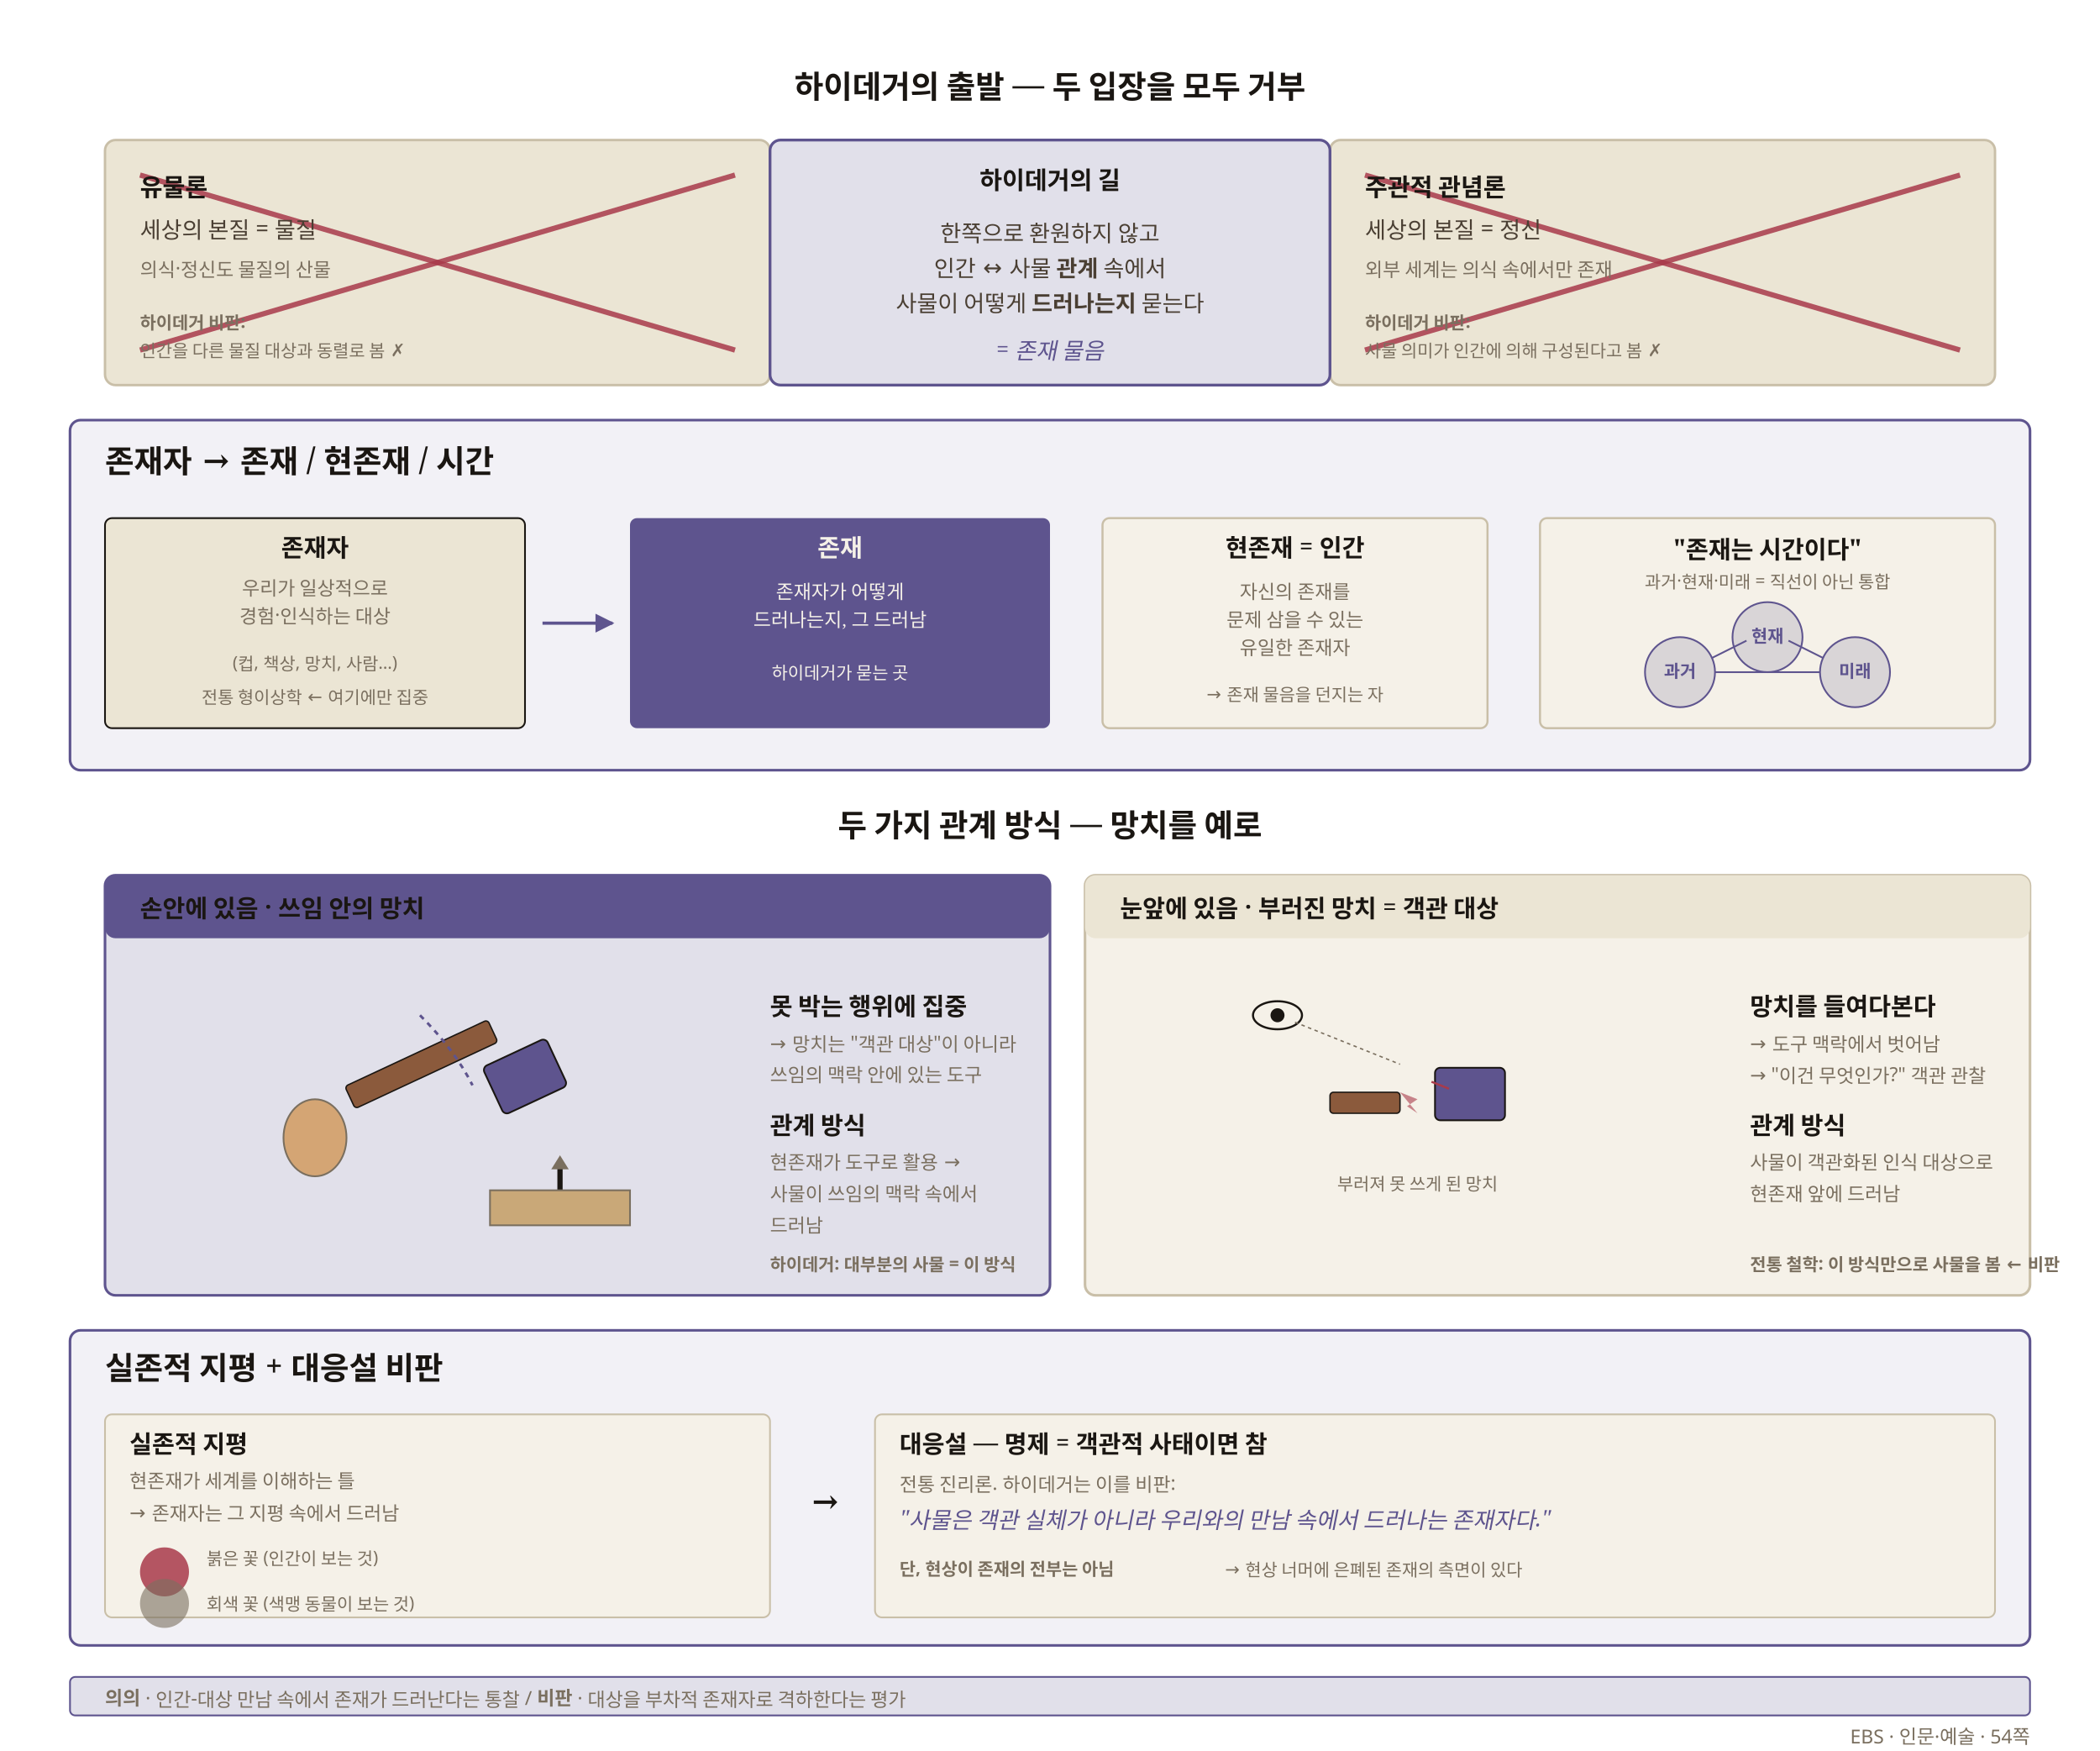
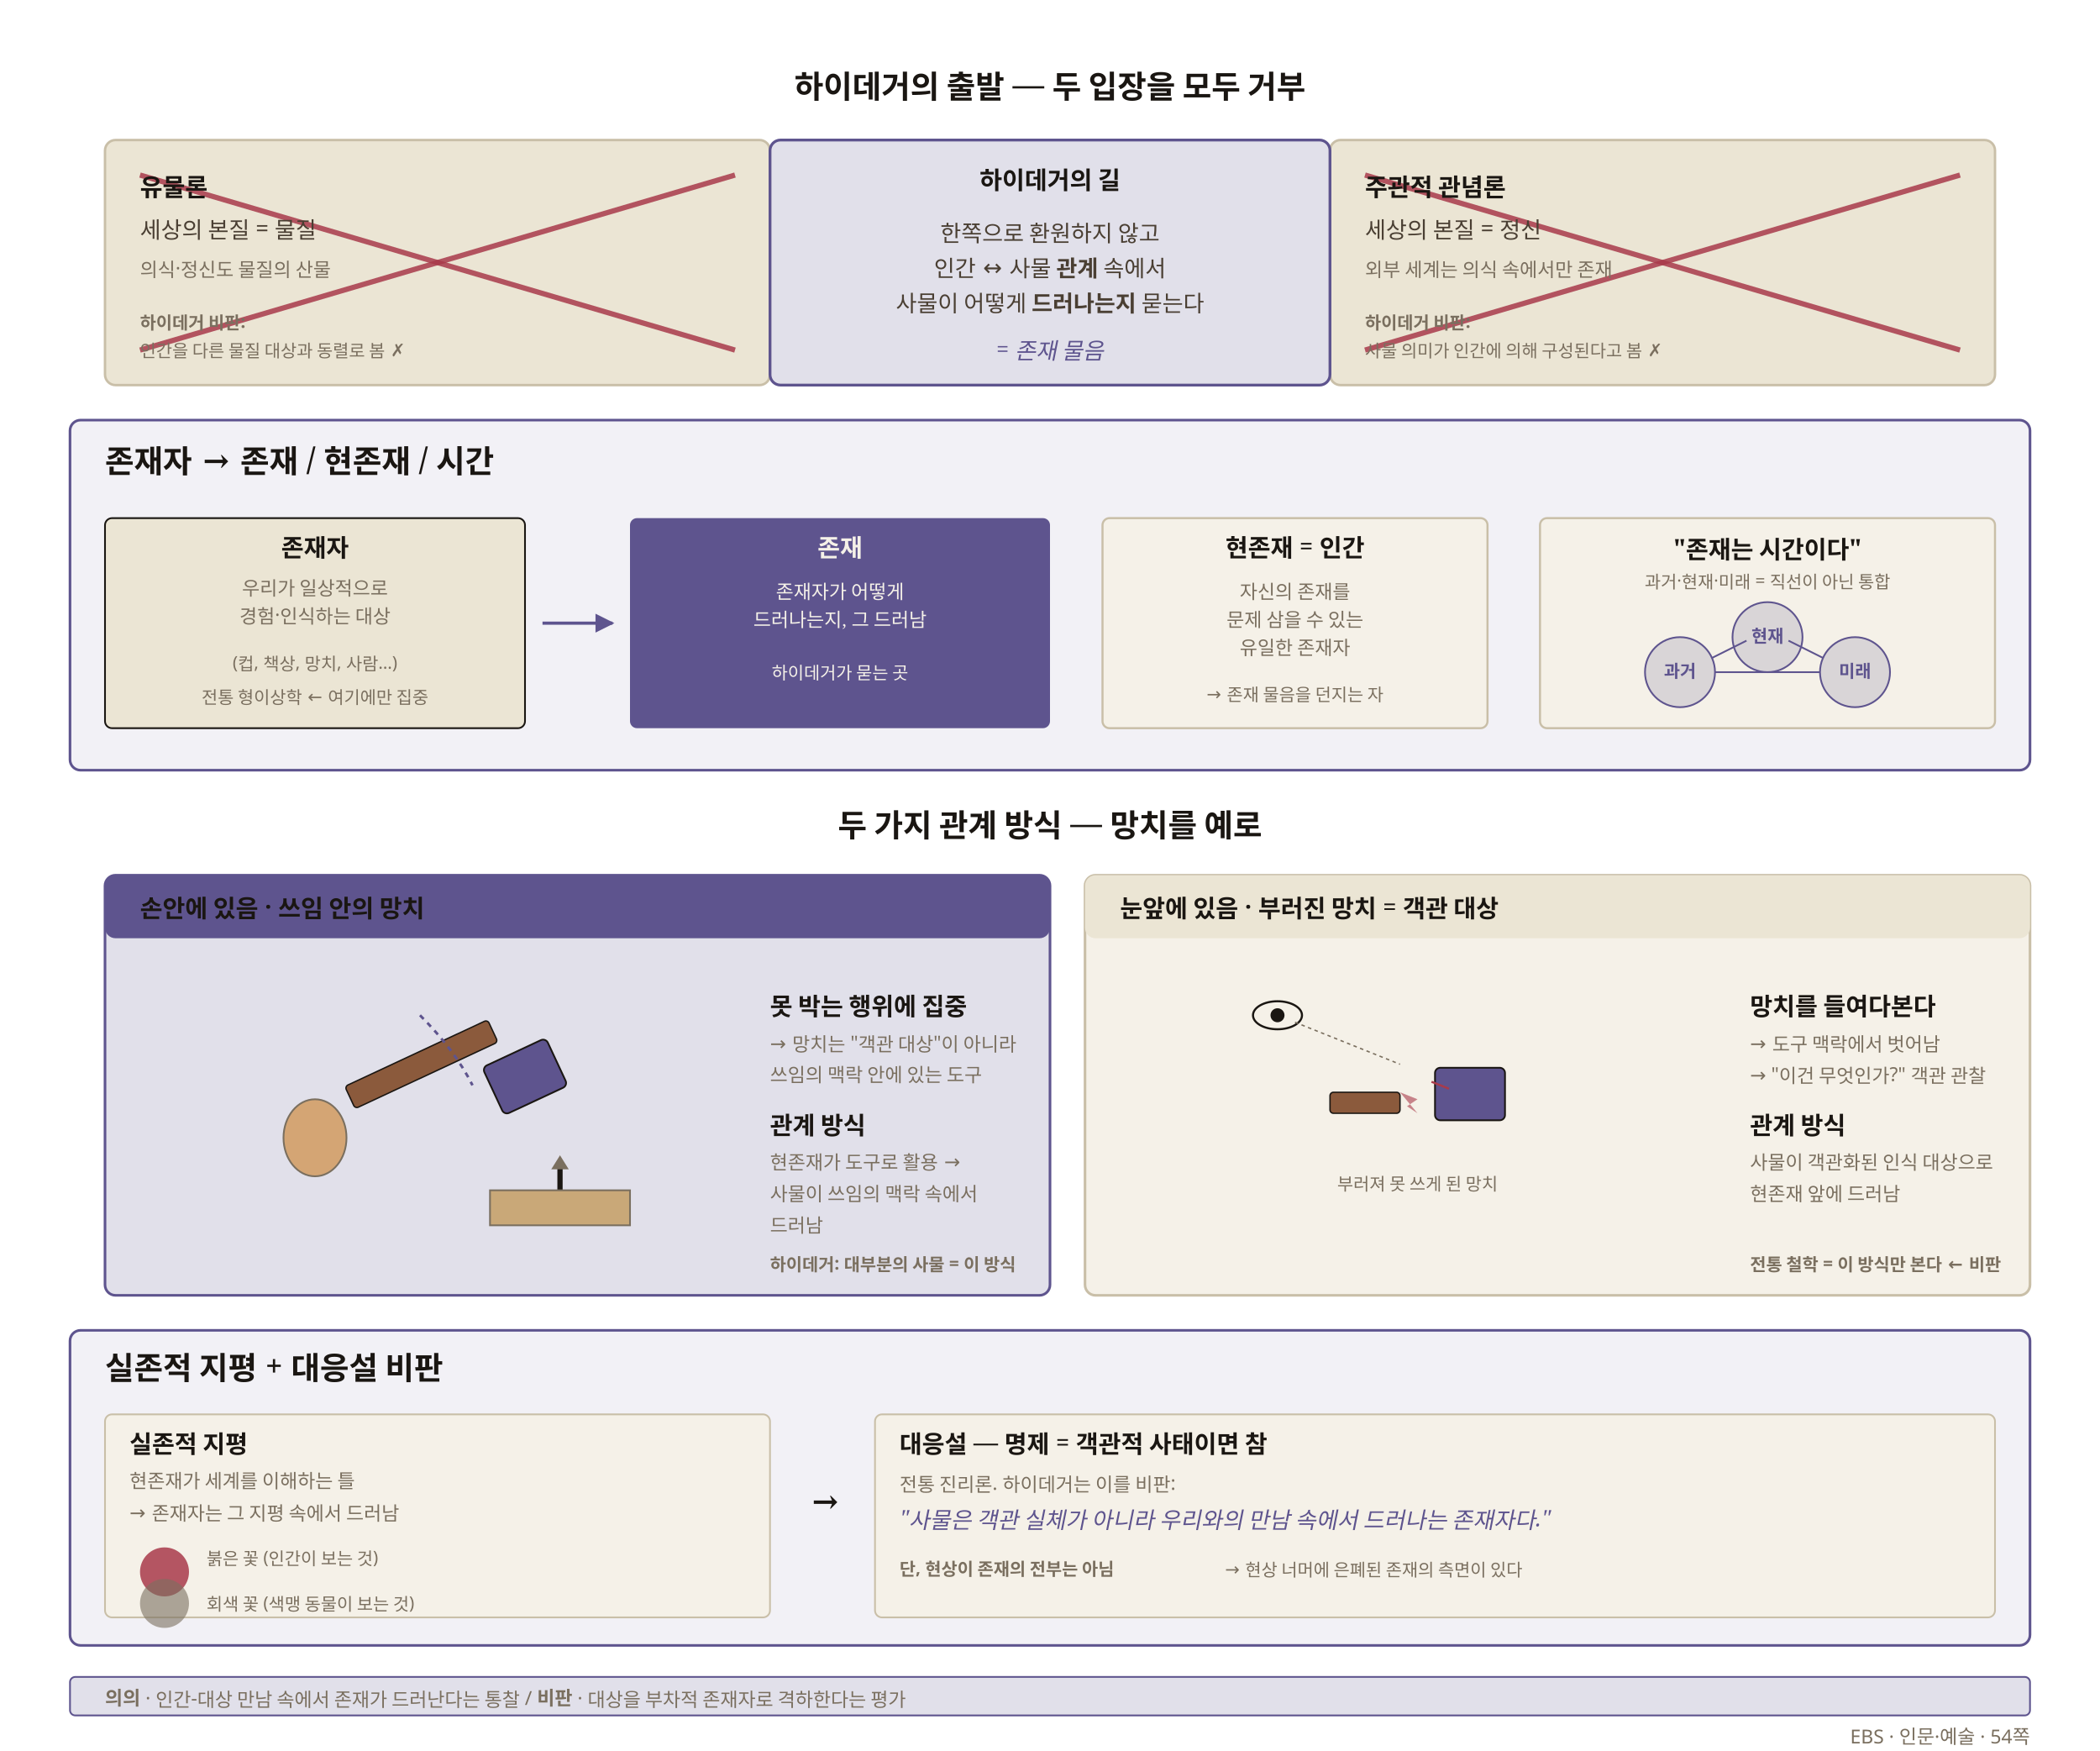
<svg xmlns="http://www.w3.org/2000/svg" viewBox="0 0 1200 1000" role="img" aria-labelledby="t14 d14">
  <defs>
    <marker id="ar14-hum" viewBox="0 0 10 10" refX="9" refY="5" markerWidth="6" markerHeight="6" orient="auto">
      <path d="M0,0 L10,5 L0,10 z" fill="#5e548e" />
    </marker>
  </defs>
  <style>
    .reveal { transition: opacity .35s ease, transform .35s ease; }
    .lbl { font-family: 'Pretendard', sans-serif; font-size: 13px; fill: #4a3f33; }
    .lbl-sm { font-family: 'Pretendard', sans-serif; font-size: 11px; fill: #7a6f5f; }
    .lbl-xs { font-family: 'Pretendard', sans-serif; font-size: 10px; fill: #7a6f5f; }
    .lbl-strong { font-family: 'Noto Serif KR', serif; font-size: 14px; font-weight: 600; fill: #1a1612; }
    .lbl-title { font-family: 'Noto Serif KR', serif; font-size: 16px; font-weight: 700; fill: #1a1612; }
    .lbl-head { font-family: 'Noto Serif KR', serif; font-size: 18px; font-weight: 700; fill: #1a1612; }
    .quote { font-family: 'Noto Serif KR', serif; font-size: 13px; font-style: italic; fill: #5e548e; }
    .ink { stroke: #1a1612; }
    .ink-fill { fill: #1a1612; }
    .paper { fill: #f5f1e8; }
    .paper2 { fill: #ebe5d4; }
    .rule { stroke: #c9bfa8; }
    .hum { fill: #5e548e; }
    .hum-st { stroke: #5e548e; }
    .hum-bg { fill: rgba(94,84,142,0.08); }
    .hum-bg2 { fill: rgba(94,84,142,0.18); }
  </style>
  <g class="reveal" data-reveal-step="1">
    <text x="600" y="56" text-anchor="middle" class="lbl-head">하이데거의 출발 — 두 입장을 모두 거부</text>
    <g transform="translate(60, 80)">
      <rect x="0" y="0" width="380" height="140" rx="6" class="paper2 rule" stroke-width="1.4" />
      <line x1="20" y1="20" x2="360" y2="120" stroke="#a83a4a" stroke-width="3" opacity="0.85" />
      <line x1="360" y1="20" x2="20" y2="120" stroke="#a83a4a" stroke-width="3" opacity="0.85" />
      <text x="20" y="32" class="lbl-strong">유물론</text>
      <text x="20" y="56" class="lbl">세상의 본질 = 물질</text>
      <text x="20" y="78" class="lbl-sm">의식·정신도 물질의 산물</text>
      <text x="20" y="108" class="lbl-xs" fill="#a83a4a" font-weight="700">하이데거 비판:</text>
      <text x="20" y="124" class="lbl-xs" fill="#a83a4a">인간을 다른 물질 대상과 동렬로 봄 ✗</text>
    </g>
    <g transform="translate(760, 80)">
      <rect x="0" y="0" width="380" height="140" rx="6" class="paper2 rule" stroke-width="1.4" />
      <line x1="20" y1="20" x2="360" y2="120" stroke="#a83a4a" stroke-width="3" opacity="0.85" />
      <line x1="360" y1="20" x2="20" y2="120" stroke="#a83a4a" stroke-width="3" opacity="0.85" />
      <text x="20" y="32" class="lbl-strong">주관적 관념론</text>
      <text x="20" y="56" class="lbl">세상의 본질 = 정신</text>
      <text x="20" y="78" class="lbl-sm">외부 세계는 의식 속에서만 존재</text>
      <text x="20" y="108" class="lbl-xs" fill="#a83a4a" font-weight="700">하이데거 비판:</text>
      <text x="20" y="124" class="lbl-xs" fill="#a83a4a">사물 의미가 인간에 의해 구성된다고 봄 ✗</text>
    </g>
    <g transform="translate(440, 80)">
      <rect x="0" y="0" width="320" height="140" rx="6" class="hum-bg2 hum-st" stroke-width="1.6" />
      <text x="160" y="28" text-anchor="middle" class="lbl-strong" fill="#5e548e">하이데거의 길</text>
      <text x="160" y="58" text-anchor="middle" class="lbl">한쪽으로 환원하지 않고</text>
      <text x="160" y="78" text-anchor="middle" class="lbl">인간 ↔ 사물 <tspan font-weight="700">관계</tspan> 속에서</text>
      <text x="160" y="98" text-anchor="middle" class="lbl">사물이 어떻게 <tspan font-weight="700">드러나는지</tspan> 묻는다</text>
      <text x="160" y="124" text-anchor="middle" class="quote">= 존재 물음</text>
    </g>
  </g>
  <g class="reveal" data-reveal-step="2">
    <rect x="40" y="240" width="1120" height="200" rx="6" class="hum-bg hum-st" stroke-width="1.5" />
    <text x="60" y="270" class="lbl-head" fill="#5e548e">존재자 → 존재 / 현존재 / 시간</text>
    <g transform="translate(60, 296)">
      <rect x="0" y="0" width="240" height="120" rx="4" class="paper2 ink" stroke-width="1" />
      <text x="120" y="22" text-anchor="middle" class="lbl-strong">존재자</text>
      <text x="120" y="44" text-anchor="middle" class="lbl-sm">우리가 일상적으로</text>
      <text x="120" y="60" text-anchor="middle" class="lbl-sm">경험·인식하는 대상</text>
      <text x="120" y="86" text-anchor="middle" class="lbl-xs">(컵, 책상, 망치, 사람…)</text>
      <text x="120" y="106" text-anchor="middle" class="lbl-xs" fill="#7a6f5f">전통 형이상학 ← 여기에만 집중</text>
    </g>
    <line x1="310" y1="356" x2="350" y2="356" stroke="#5e548e" stroke-width="1.8" marker-end="url(#ar14-hum)" />
    <g transform="translate(360, 296)">
      <rect x="0" y="0" width="240" height="120" rx="4" class="hum" />
      <text x="120" y="22" text-anchor="middle" font-family="Noto Serif KR" font-size="14" fill="#f5f1e8" font-weight="700">존재</text>
      <text x="120" y="46" text-anchor="middle" font-size="11" fill="#f5f1e8">존재자가 어떻게</text>
      <text x="120" y="62" text-anchor="middle" font-size="11" fill="#f5f1e8">드러나는지, 그 드러남</text>
      <text x="120" y="92" text-anchor="middle" font-size="10" fill="#f5f1e8">하이데거가 묻는 곳</text>
    </g>
    <g transform="translate(630, 296)">
      <rect x="0" y="0" width="220" height="120" rx="4" class="paper rule" stroke-width="1.2" />
      <text x="110" y="22" text-anchor="middle" class="lbl-strong">현존재 = 인간</text>
      <text x="110" y="46" text-anchor="middle" class="lbl-sm">자신의 존재를</text>
      <text x="110" y="62" text-anchor="middle" class="lbl-sm">문제 삼을 수 있는</text>
      <text x="110" y="78" text-anchor="middle" class="lbl-sm">유일한 존재자</text>
      <text x="110" y="104" text-anchor="middle" class="lbl-xs" fill="#5e548e">→ 존재 물음을 던지는 자</text>
    </g>
    <g transform="translate(880, 296)">
      <rect x="0" y="0" width="260" height="120" rx="4" class="paper rule" stroke-width="1.2" />
      <text x="130" y="22" text-anchor="middle" class="lbl-strong">"존재는 시간이다"</text>
      <text x="130" y="40" text-anchor="middle" class="lbl-xs">과거·현재·미래 = 직선이 아닌 통합</text>
      <g transform="translate(130, 88)">
        <circle cx="-50" cy="0" r="20" class="hum-bg2 hum-st" stroke-width="1" />
        <text x="-50" y="3" text-anchor="middle" font-size="10" fill="#5e548e" font-weight="700">과거</text>
        <circle cx="0" cy="-20" r="20" class="hum-bg2 hum-st" stroke-width="1" />
        <text x="0" y="-17" text-anchor="middle" font-size="10" fill="#5e548e" font-weight="700">현재</text>
        <circle cx="50" cy="0" r="20" class="hum-bg2 hum-st" stroke-width="1" />
        <text x="50" y="3" text-anchor="middle" font-size="10" fill="#5e548e" font-weight="700">미래</text>
        <line x1="-32" y1="-8" x2="-12" y2="-18" stroke="#5e548e" stroke-width="1" />
        <line x1="12" y1="-18" x2="32" y2="-8" stroke="#5e548e" stroke-width="1" />
        <line x1="-30" y1="0" x2="30" y2="0" stroke="#5e548e" stroke-width="1" />
      </g>
    </g>
  </g>
  <g class="reveal" data-reveal-step="3">
    <text x="600" y="478" text-anchor="middle" class="lbl-head">두 가지 관계 방식 — 망치를 예로</text>
    <g transform="translate(60, 500)">
      <rect x="0" y="0" width="540" height="240" rx="6" class="hum-bg2 hum-st" stroke-width="1.5" />
      <rect x="0" y="0" width="540" height="36" rx="6" fill="#5e548e" />
      <text x="20" y="24" class="lbl-strong" fill="#f5f1e8">손안에 있음 · 쓰임 안의 망치</text>
      <g transform="translate(140, 130)">
        <ellipse cx="-20" cy="20" rx="18" ry="22" fill="#d4a574" stroke="#7a6f5f" stroke-width="1" />
        <rect x="0" y="-10" width="90" height="14" rx="2" fill="#8b5a3c" stroke="#1a1612" stroke-width="0.8" transform="rotate(-25 0 -3)" />
        <rect x="80" y="-30" width="40" height="30" rx="3" fill="#5e548e" stroke="#1a1612" stroke-width="1" transform="rotate(-25 100 -15)" />
        <line x1="120" y1="36" x2="120" y2="60" stroke="#1a1612" stroke-width="3" />
        <polygon points="115,38 125,38 120,30" fill="#7a6f5f" />
        <rect x="80" y="50" width="80" height="20" fill="#c9a878" stroke="#7a6f5f" stroke-width="1" />
        <path d="M40,-50 Q60,-30 70,-10" stroke="#5e548e" stroke-width="1.5" fill="none" stroke-dasharray="3 3" />
      </g>
      <text x="380" y="80" class="lbl-strong">못 박는 행위에 집중</text>
      <text x="380" y="100" class="lbl-sm">→ 망치는 "객관 대상"이 아니라</text>
      <text x="380" y="118" class="lbl-sm">  쓰임의 맥락 안에 있는 도구</text>
      <text x="380" y="148" class="lbl-strong" fill="#5e548e">관계 방식</text>
      <text x="380" y="168" class="lbl-sm">현존재가 도구로 활용 →</text>
      <text x="380" y="186" class="lbl-sm">사물이 쓰임의 맥락 속에서</text>
      <text x="380" y="204" class="lbl-sm">드러남</text>
      <text x="380" y="226" class="lbl-xs" fill="#5e548e" font-weight="700">하이데거: 대부분의 사물 = 이 방식</text>
    </g>
    <g transform="translate(620, 500)">
      <rect x="0" y="0" width="540" height="240" rx="6" class="paper rule" stroke-width="1.5" />
      <rect x="0" y="0" width="540" height="36" rx="6" class="paper2" />
      <text x="20" y="24" class="lbl-strong">눈앞에 있음 · 부러진 망치 = 객관 대상</text>
      <g transform="translate(140, 130)">
        <rect x="0" y="-6" width="40" height="12" rx="2" fill="#8b5a3c" stroke="#1a1612" stroke-width="0.8" />
        <polygon points="40,-6 50,-2 44,2 50,6" fill="#a83a4a" opacity="0.6" />
        <rect x="60" y="-20" width="40" height="30" rx="3" fill="#5e548e" stroke="#1a1612" stroke-width="1" />
        <line x1="58" y1="-12" x2="68" y2="-8" stroke="#a83a4a" stroke-width="1.2" />
        <g transform="translate(-30, -50)">
          <ellipse cx="0" cy="0" rx="14" ry="8" fill="#f5f1e8" stroke="#1a1612" stroke-width="1.2" />
          <circle cx="0" cy="0" r="4" fill="#1a1612" />
        </g>
        <line x1="-20" y1="-46" x2="40" y2="-22" stroke="#7a6f5f" stroke-width="0.8" stroke-dasharray="2 2" />
        <text x="50" y="50" text-anchor="middle" class="lbl-xs" fill="#a83a4a">부러져 못 쓰게 된 망치</text>
      </g>
      <text x="380" y="80" class="lbl-strong">망치를 들여다본다</text>
      <text x="380" y="100" class="lbl-sm">→ 도구 맥락에서 벗어남</text>
      <text x="380" y="118" class="lbl-sm">→ "이건 무엇인가?" 객관 관찰</text>
      <text x="380" y="148" class="lbl-strong">관계 방식</text>
      <text x="380" y="168" class="lbl-sm">사물이 객관화된 인식 대상으로</text>
      <text x="380" y="186" class="lbl-sm">현존재 앞에 드러남</text>
-       <text x="380" y="226" class="lbl-xs" fill="#a83a4a" font-weight="700">전통 철학: 이 방식만으로 사물을 봄 ← 비판</text>
+       <text x="380" y="226" class="lbl-xs" fill="#a83a4a" font-weight="700">전통 철학 = 이 방식만 본다 ← 비판</text>
    </g>
  </g>
  <g class="reveal" data-reveal-step="4">
    <rect x="40" y="760" width="1120" height="180" rx="6" class="hum-bg hum-st" stroke-width="1.5" />
    <text x="60" y="788" class="lbl-head" fill="#5e548e">실존적 지평 + 대응설 비판</text>
    <g transform="translate(60, 808)">
      <rect x="0" y="0" width="380" height="116" rx="4" class="paper rule" stroke-width="1" />
      <text x="14" y="22" class="lbl-strong">실존적 지평</text>
      <text x="14" y="42" class="lbl-sm">현존재가 세계를 이해하는 틀</text>
      <text x="14" y="60" class="lbl-sm">→ 존재자는 그 지평 속에서 드러남</text>
      <g transform="translate(14, 76)">
        <circle cx="20" cy="14" r="14" fill="#a83a4a" opacity="0.85" />
        <text x="44" y="10" class="lbl-xs">붉은 꽃 (인간이 보는 것)</text>
        <circle cx="20" cy="32" r="14" fill="#7a6f5f" opacity="0.6" />
        <text x="44" y="36" class="lbl-xs">회색 꽃 (색맹 동물이 보는 것)</text>
      </g>
    </g>
    <text x="464" y="864" class="lbl-head" fill="#5e548e">→</text>
    <g transform="translate(500, 808)">
      <rect x="0" y="0" width="640" height="116" rx="4" class="paper rule" stroke-width="1" />
      <text x="14" y="22" class="lbl-strong">대응설 — 명제 = 객관적 사태이면 참</text>
      <text x="14" y="44" class="lbl-sm">전통 진리론. 하이데거는 이를 비판:</text>
      <text x="14" y="64" class="quote">"사물은 객관 실체가 아니라 우리와의 만남 속에서 드러나는 존재자다."</text>
      <text x="14" y="92" class="lbl-xs" fill="#5e548e" font-weight="700">단, 현상이 존재의 전부는 아님</text>
      <text x="200" y="92" class="lbl-xs">→ 현상 너머에 은폐된 존재의 측면이 있다</text>
    </g>
  </g>
  <g class="reveal" data-reveal-step="5">
    <rect x="40" y="958" width="1120" height="22" rx="3" class="hum-bg2 hum-st" stroke-width="1" />
    <text x="60" y="974" class="lbl-sm" fill="#5e548e">
      <tspan font-weight="700">의의</tspan> · 인간-대상 만남 속에서 존재가 드러난다는 통찰    /    <tspan font-weight="700">비판</tspan> · 대상을 부차적 존재자로 격하한다는 평가</text>
  </g>
  <text x="1160" y="996" text-anchor="end" class="lbl-sm" fill="#7a6f5f">EBS · 인문·예술 · 54쪽</text>
</svg>
